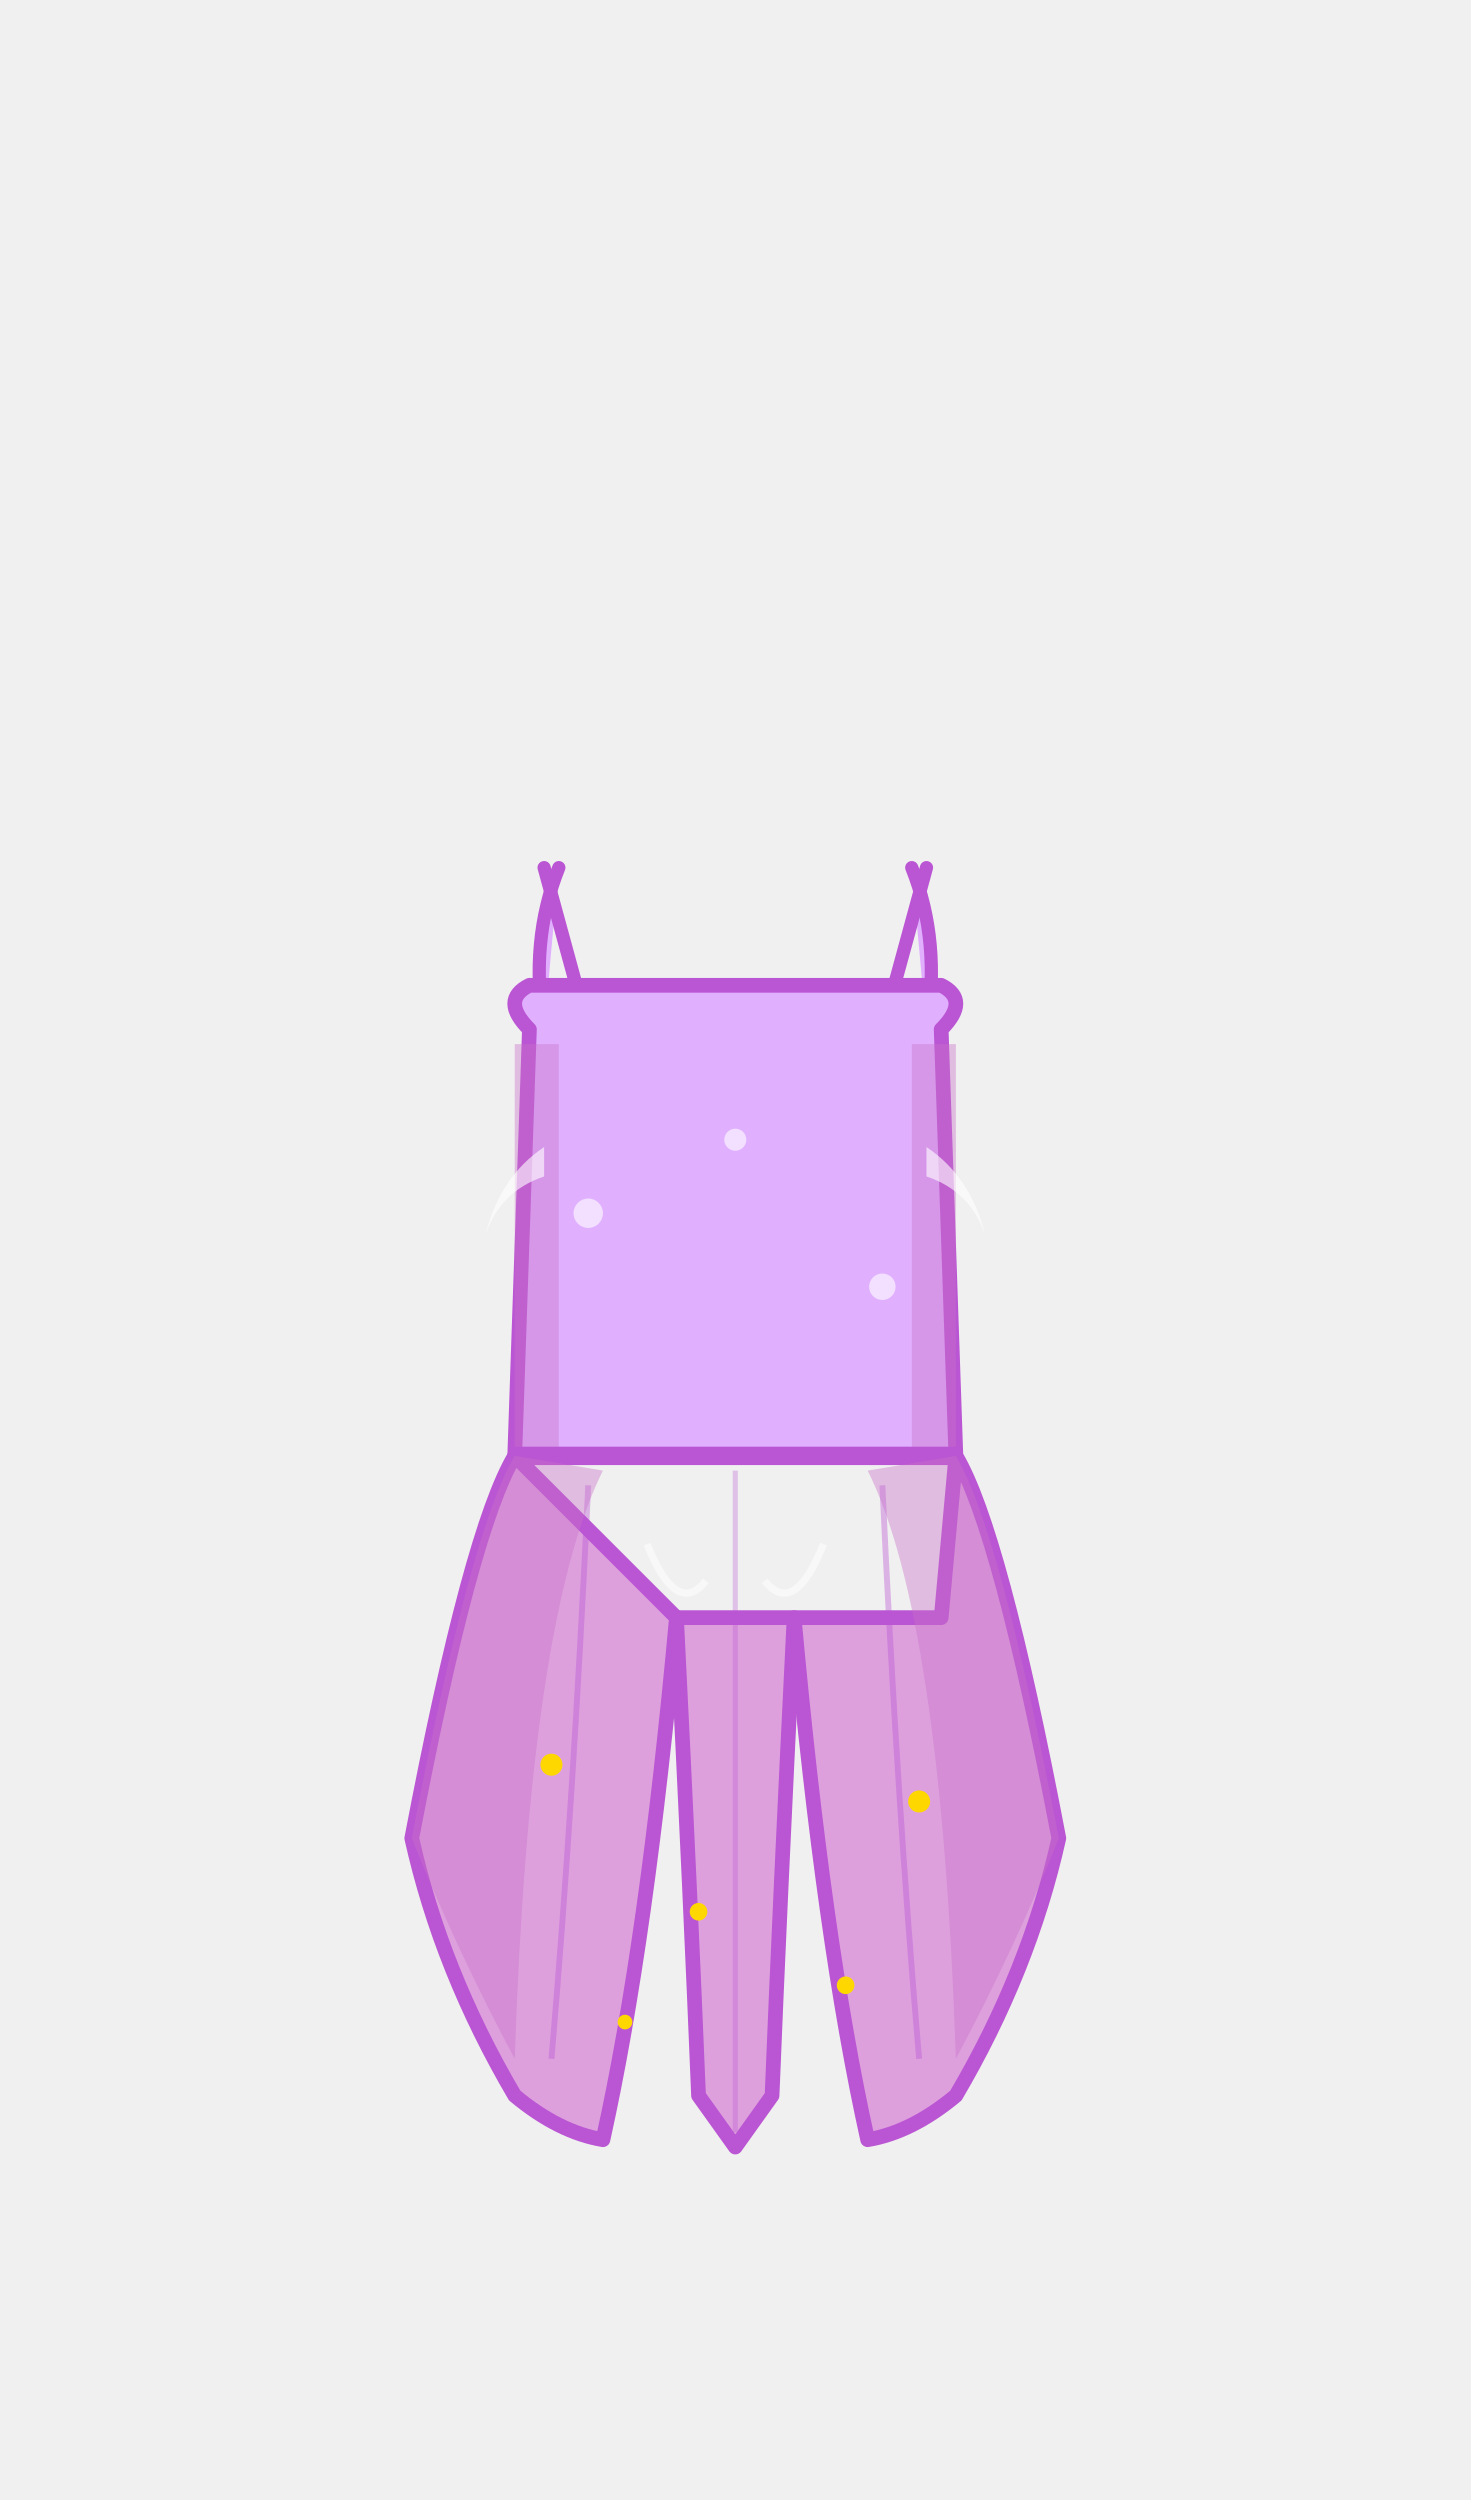
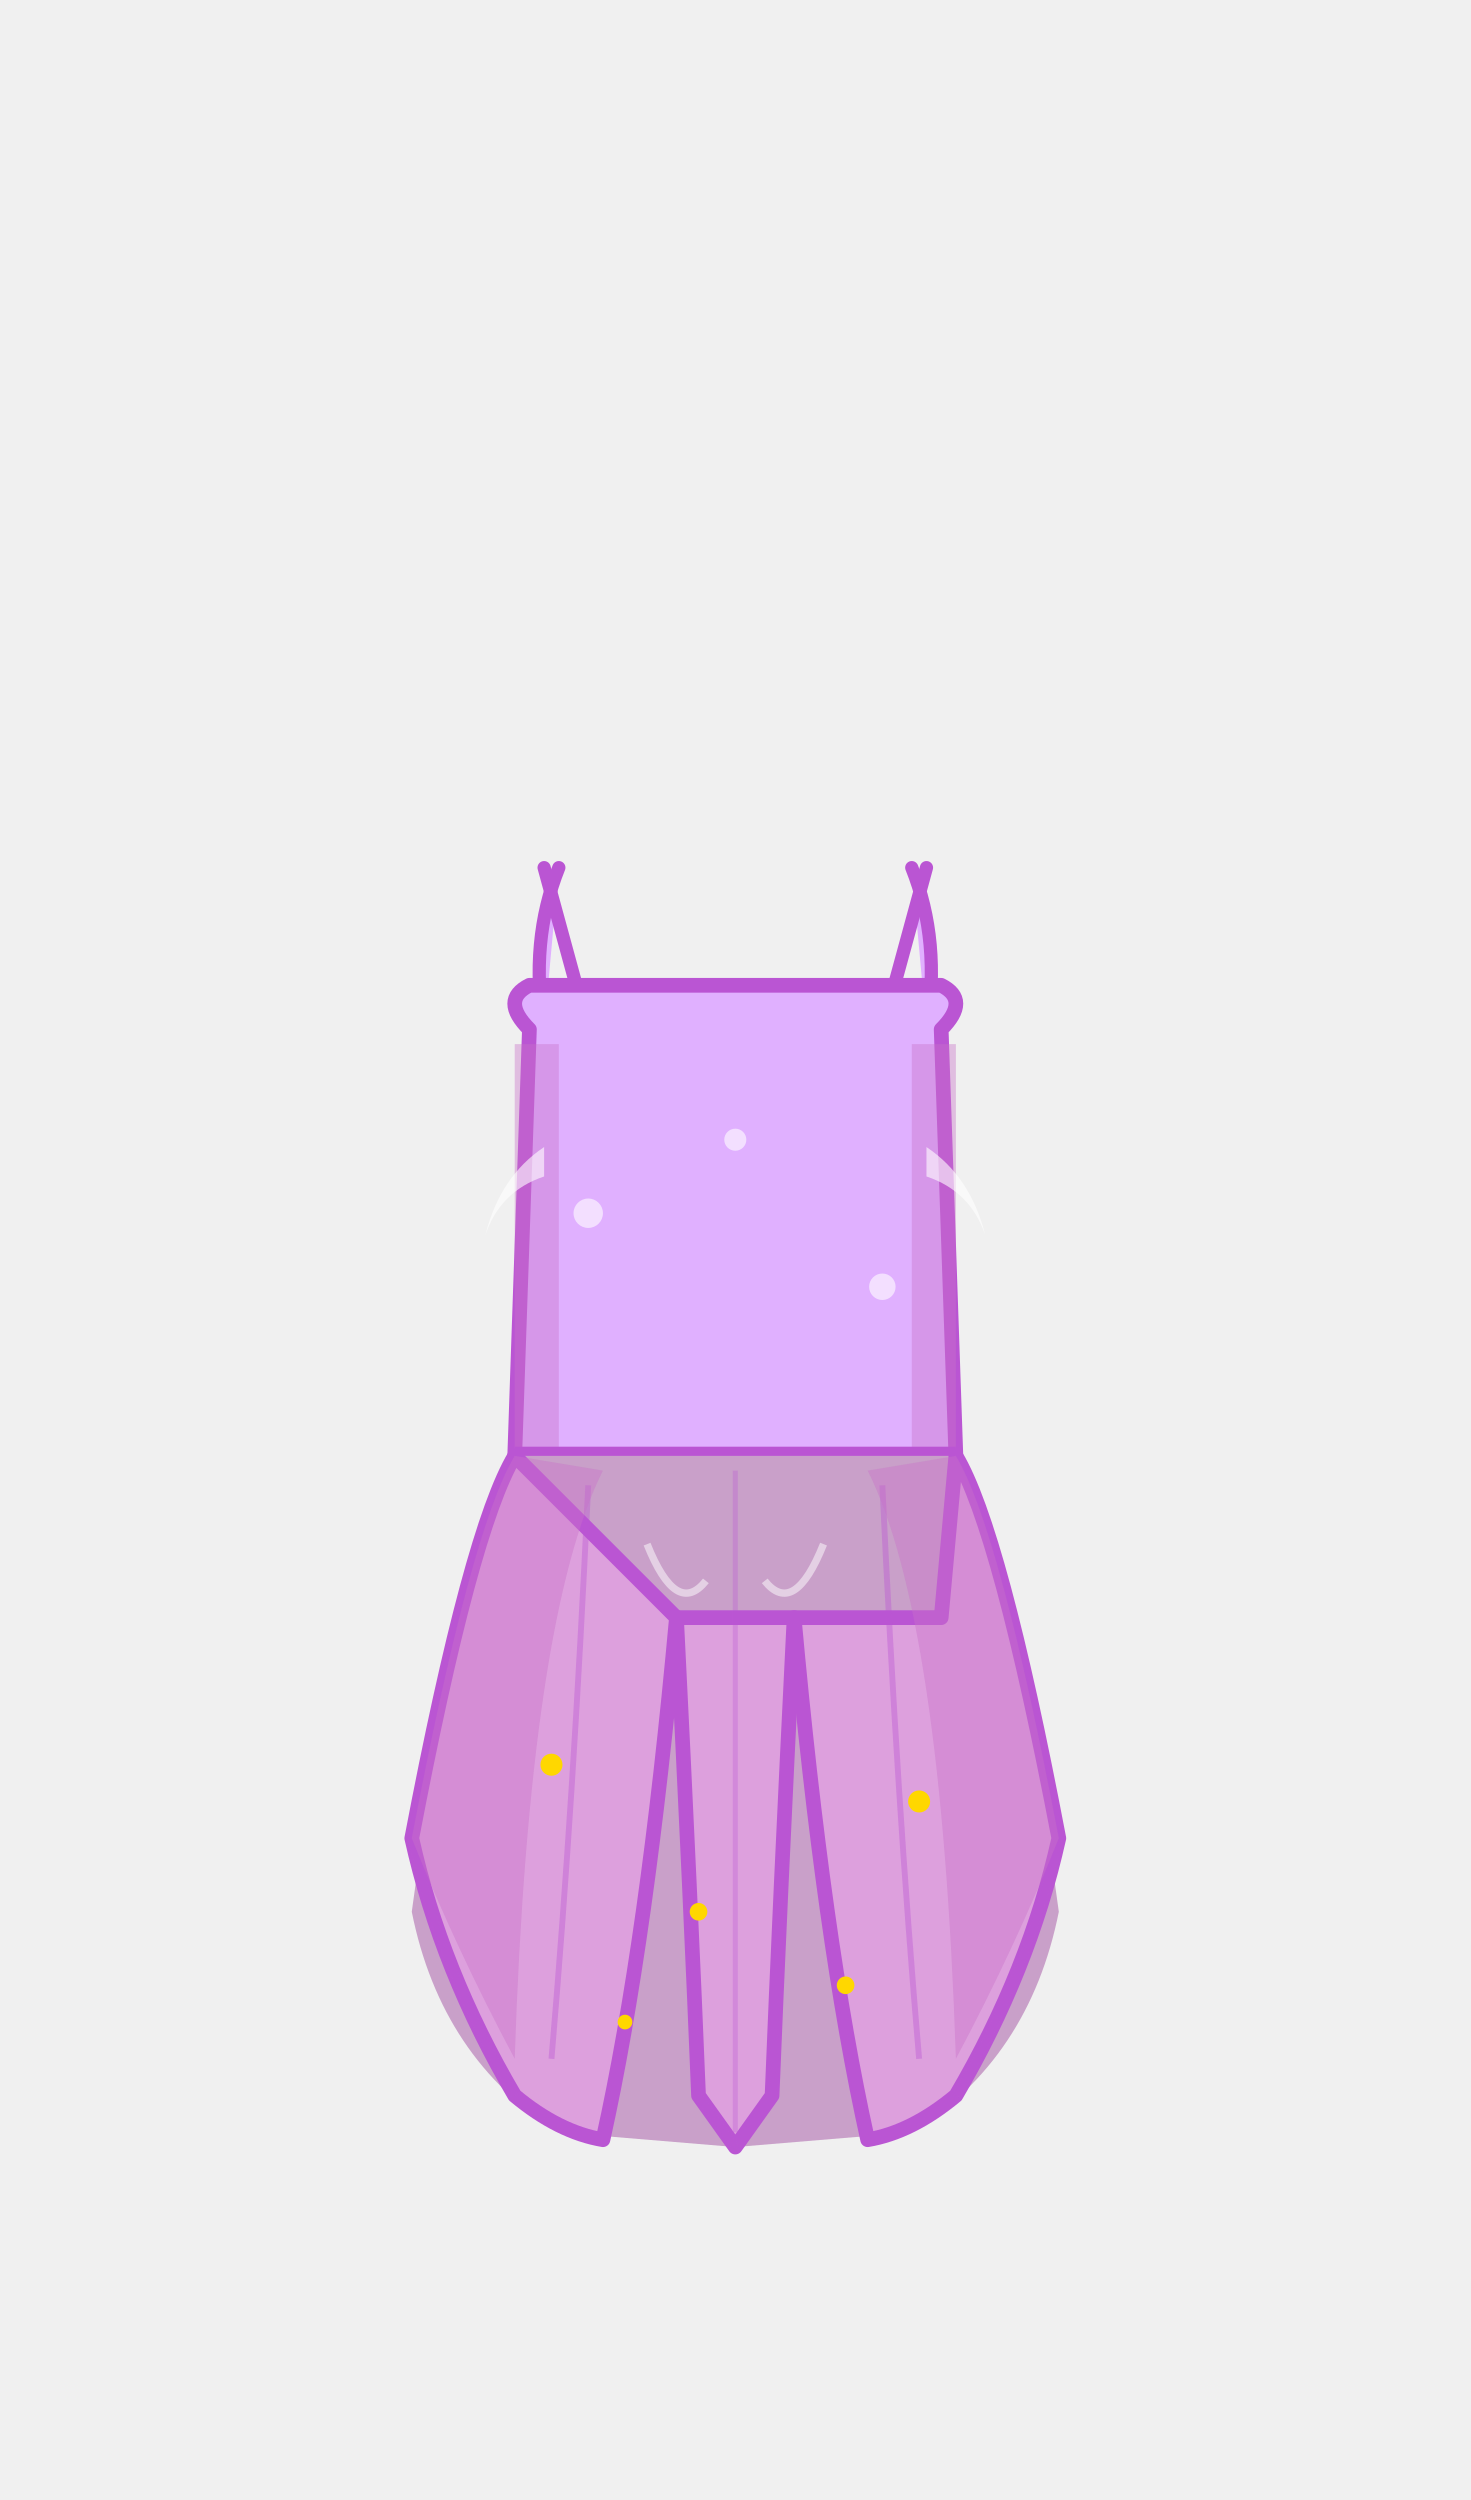
<svg xmlns="http://www.w3.org/2000/svg" viewBox="0 0 200 340">
  <style>
    .df-main{fill:#DDA0DD;stroke:#BA55D3;stroke-width:2;stroke-linejoin:round}
    .df-shade{fill:#C771C7;stroke:none;opacity:0.4}
    .df-strap{fill:#E0B0FF;stroke:#BA55D3;stroke-width:1.8;stroke-linecap:round}
    .df-sparkle{fill:#FFD700;stroke:none}
    .df-shimmer{fill:#FFFFFF;stroke:none;opacity:0.6}
  </style>
  <defs>
    <linearGradient id="df-bodice-grad" x1="0" y1="134" x2="0" y2="198">
      <stop offset="0%" stop-color="#E0B0FF" />
      <stop offset="100%" stop-color="#DDA0DD" />
    </linearGradient>
  </defs>
  <g id="clothing">
    <path d="M76 118 Q72 128 74 140" class="df-strap" fill="none" />
    <path d="M74 118 L80 140" class="df-strap" fill="none" />
    <path d="M124 118 Q128 128 126 140" class="df-strap" fill="none" />
    <path d="M126 118 L120 140" class="df-strap" fill="none" />
    <path d="M72 140 Q68 136 72 134 L128 134 Q132 136 128 140 L130 198 L70 198 Z" fill="url(#df-bodice-grad)" stroke="#BA55D3" stroke-width="2" stroke-linejoin="round" />
    <path d="M70 142 L76 142 L76 198 L70 198 Z" class="df-shade" />
    <path d="M124 142 L130 142 L130 198 L124 198 Z" class="df-shade" />
    <line x1="70" y1="198" x2="130" y2="198" stroke="#BA55D3" stroke-width="2.5" />
+     <path d="M70 198 Q60 230 56 260 Q60 280 76 290 L100 292 L124 290 Q140 280 144 260 Q140 230 130 198 Z" fill="#C9A0C9" stroke="none" />
    <path d="M70 198 Q64 208 56 250 Q60 268 70 285 Q76 290 82 291 Q88 264 92 220 Z" class="df-main" />
    <path d="M92 220 Q94 260 95 285 Q100 292 100 292 Q100 292 105 285 Q106 260 108 220 Z" class="df-main" />
    <path d="M108 220 Q112 264 118 291 Q124 290 130 285 Q140 268 144 250 Q136 208 130 198 L128 220 Z" class="df-main" />
    <path d="M56 250 Q60 268 70 285" stroke="#BA55D3" stroke-width="1" fill="none" opacity="0.5" />
    <path d="M95 285 Q100 292 100 292" stroke="#BA55D3" stroke-width="1" fill="none" opacity="0.5" />
    <path d="M130 285 Q140 268 144 250" stroke="#BA55D3" stroke-width="1" fill="none" opacity="0.5" />
    <path d="M80 202 Q78 245 75 280" stroke="#BA55D3" stroke-width="0.8" fill="none" opacity="0.4" />
    <path d="M120 202 Q122 245 125 280" stroke="#BA55D3" stroke-width="0.8" fill="none" opacity="0.4" />
    <path d="M100 200 L100 290" stroke="#BA55D3" stroke-width="0.7" fill="none" opacity="0.3" />
    <path d="M70 198 Q64 208 56 250 Q62 265 70 280 Q72 220 82 200 Z" class="df-shade" />
    <path d="M130 198 Q136 208 144 250 Q138 265 130 280 Q128 220 118 200 Z" class="df-shade" />
    <path d="M74 156 Q68 160 66 168 Q68 162 74 160 Z" class="df-shimmer" stroke="#BA55D3" stroke-width="1" />
    <path d="M126 156 Q132 160 134 168 Q132 162 126 160 Z" class="df-shimmer" stroke="#BA55D3" stroke-width="1" />
    <circle cx="75" cy="240" r="1.5" class="df-sparkle" />
    <circle cx="95" cy="260" r="1.2" class="df-sparkle" />
    <circle cx="125" cy="245" r="1.5" class="df-sparkle" />
    <circle cx="85" cy="275" r="1" class="df-sparkle" />
    <circle cx="115" cy="270" r="1.2" class="df-sparkle" />
    <circle cx="80" cy="165" r="2" class="df-shimmer" />
    <circle cx="120" cy="175" r="1.8" class="df-shimmer" />
    <circle cx="100" cy="155" r="1.5" class="df-shimmer" />
    <path d="M88 210 Q92 220 96 215" stroke="#FFFFFF" stroke-width="1" fill="none" opacity="0.5" />
    <path d="M112 210 Q108 220 104 215" stroke="#FFFFFF" stroke-width="1" fill="none" opacity="0.5" />
  </g>
</svg>
